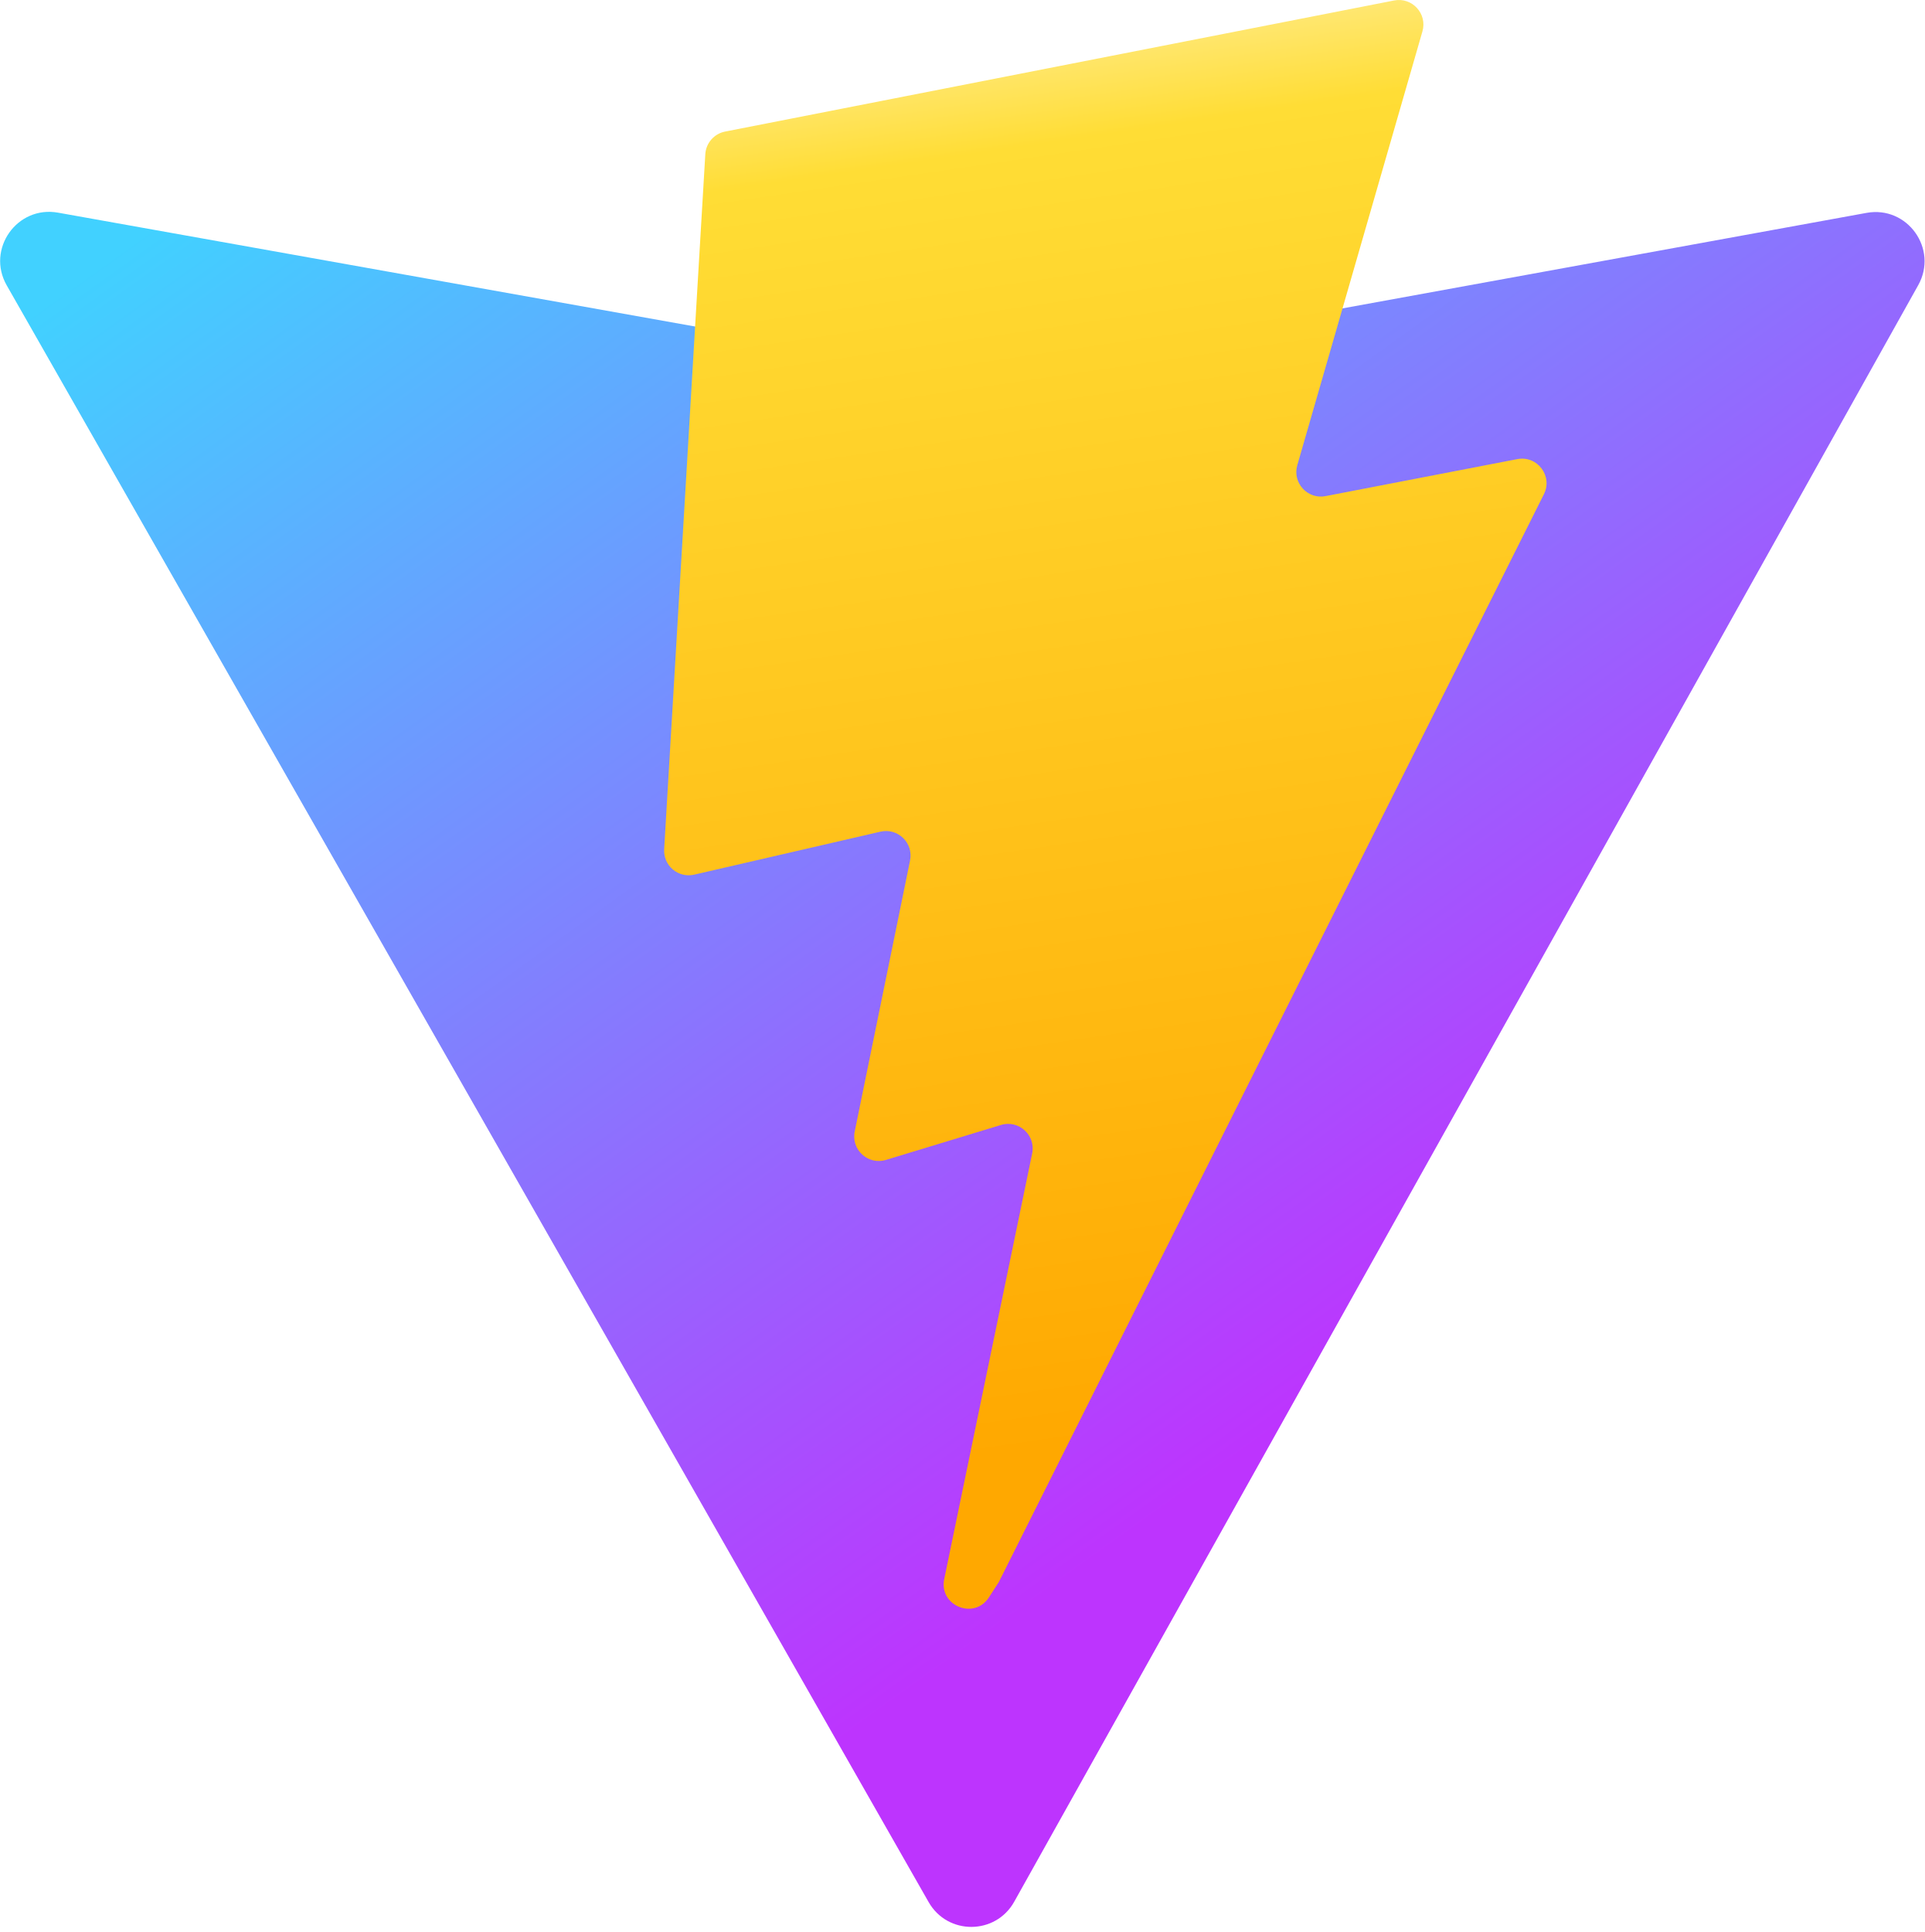
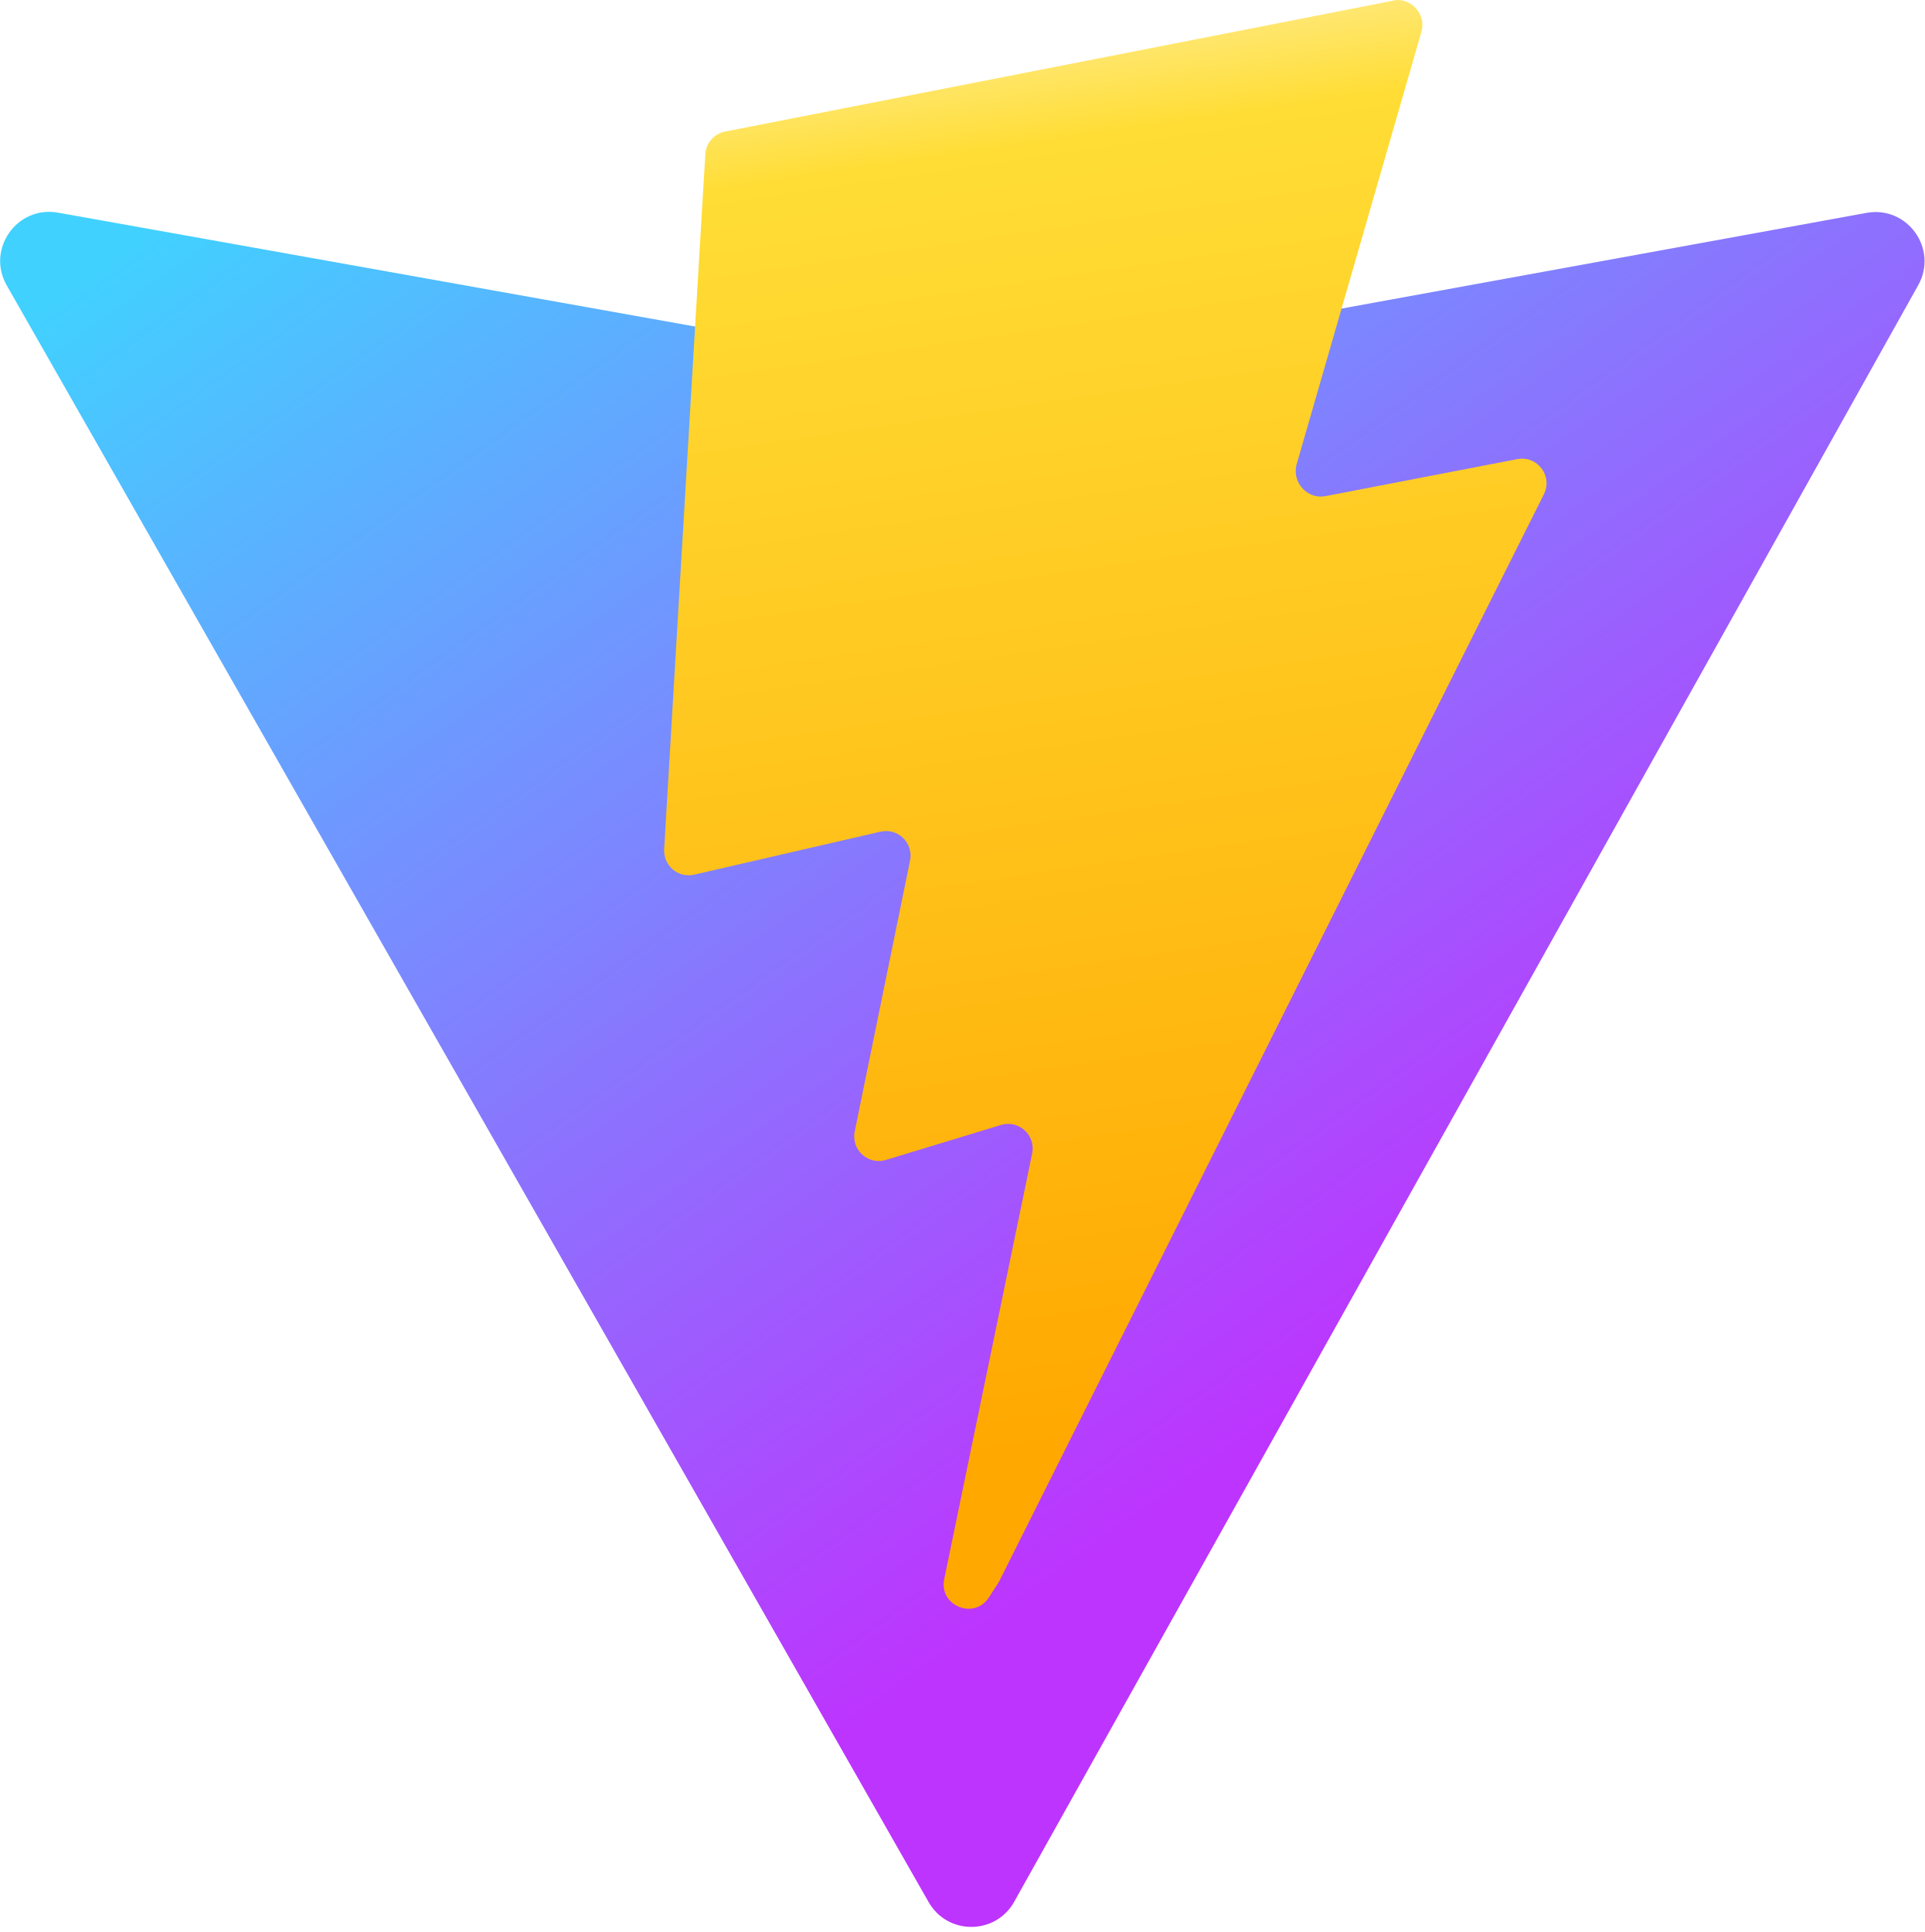
<svg xmlns="http://www.w3.org/2000/svg" aria-hidden="true" role="img" class="iconify iconify--logos" width="31.88" height="32" preserveAspectRatio="xMidYMid meet" viewBox="0 0 256 257">
  <defs>
    <linearGradient id="IconifyId1813088fe1fbc01fb466" x1="-.828%" x2="57.636%" y1="7.652%" y2="78.411%">
      <stop offset="0%" stop-color="#41D1FF" />
      <stop offset="100%" stop-color="#BD34FE" />
    </linearGradient>
    <linearGradient id="IconifyId1813088fe1fbc01fb467" x1="43.376%" x2="50.316%" y1="2.242%" y2="89.03%">
      <stop offset="0%" stop-color="#FFEA83" />
      <stop offset="8.333%" stop-color="#FFDD35" />
      <stop offset="100%" stop-color="#FFA800" />
    </linearGradient>
  </defs>
  <path fill="url(#IconifyId1813088fe1fbc01fb466)" d="M255.153 37.938L134.897 252.976c-2.483 4.44-8.862 4.466-11.382.048L.875 37.958c-2.746-4.814 1.371-10.646 6.827-9.67l120.385 21.517a6.537 6.537 0 0 0 2.322-.004l117.867-21.483c5.438-.991 9.574 4.796 6.877 9.62Z" />
-   <path fill="url(#IconifyId1813088fe1fbc01fb467)" d="M185.432.063L96.44 17.501a3.268 3.268 0 0 0-2.634 3.014l-5.474 92.456a3.268 3.268 0 0 0 3.997 3.378l24.777-5.718c2.318-.535 4.413 1.507 3.936 3.838l-7.361 36.047c-.495 2.426 1.782 4.5 4.151 3.78l15.304-4.649c2.372-.72 4.652 1.36 4.15 3.788l-11.698 56.621c-.732 3.542 3.979 5.473 5.943 2.437l1.313-2.028l72.516-144.72c1.215-2.423-.88-5.186-3.54-4.672l-25.505 4.922c-2.396.462-4.435-1.77-3.759-4.114l16.646-57.705c.677-2.35-1.37-4.583-3.769-4.113Z" />
+   <path fill="url(#IconifyId1813088fe1fbc01fb467)" d="M185.432.063L96.44 17.501a3.268 3.268 0 0 0-2.634 3.014l-5.474 92.456a3.268 3.268 0 0 0 3.997 3.378l24.777-5.718c2.318-.535 4.413 1.507 3.936 3.838l-7.361 36.047c-.495 2.426 1.782 4.5 4.151 3.78l15.304-4.649c2.372-.72 4.652 1.36 4.15 3.788l-11.698 56.621c-.732 3.542 3.979 5.473 5.943 2.437l1.313-2.028l72.516-144.72c1.215-2.423-.88-5.186-3.54-4.672l-25.505 4.922c-2.396.462-4.435-1.77-3.88-4.114l16.646-57.705c.653-2.268-1.41-4.583-3.769-4.113Z" />
</svg>
